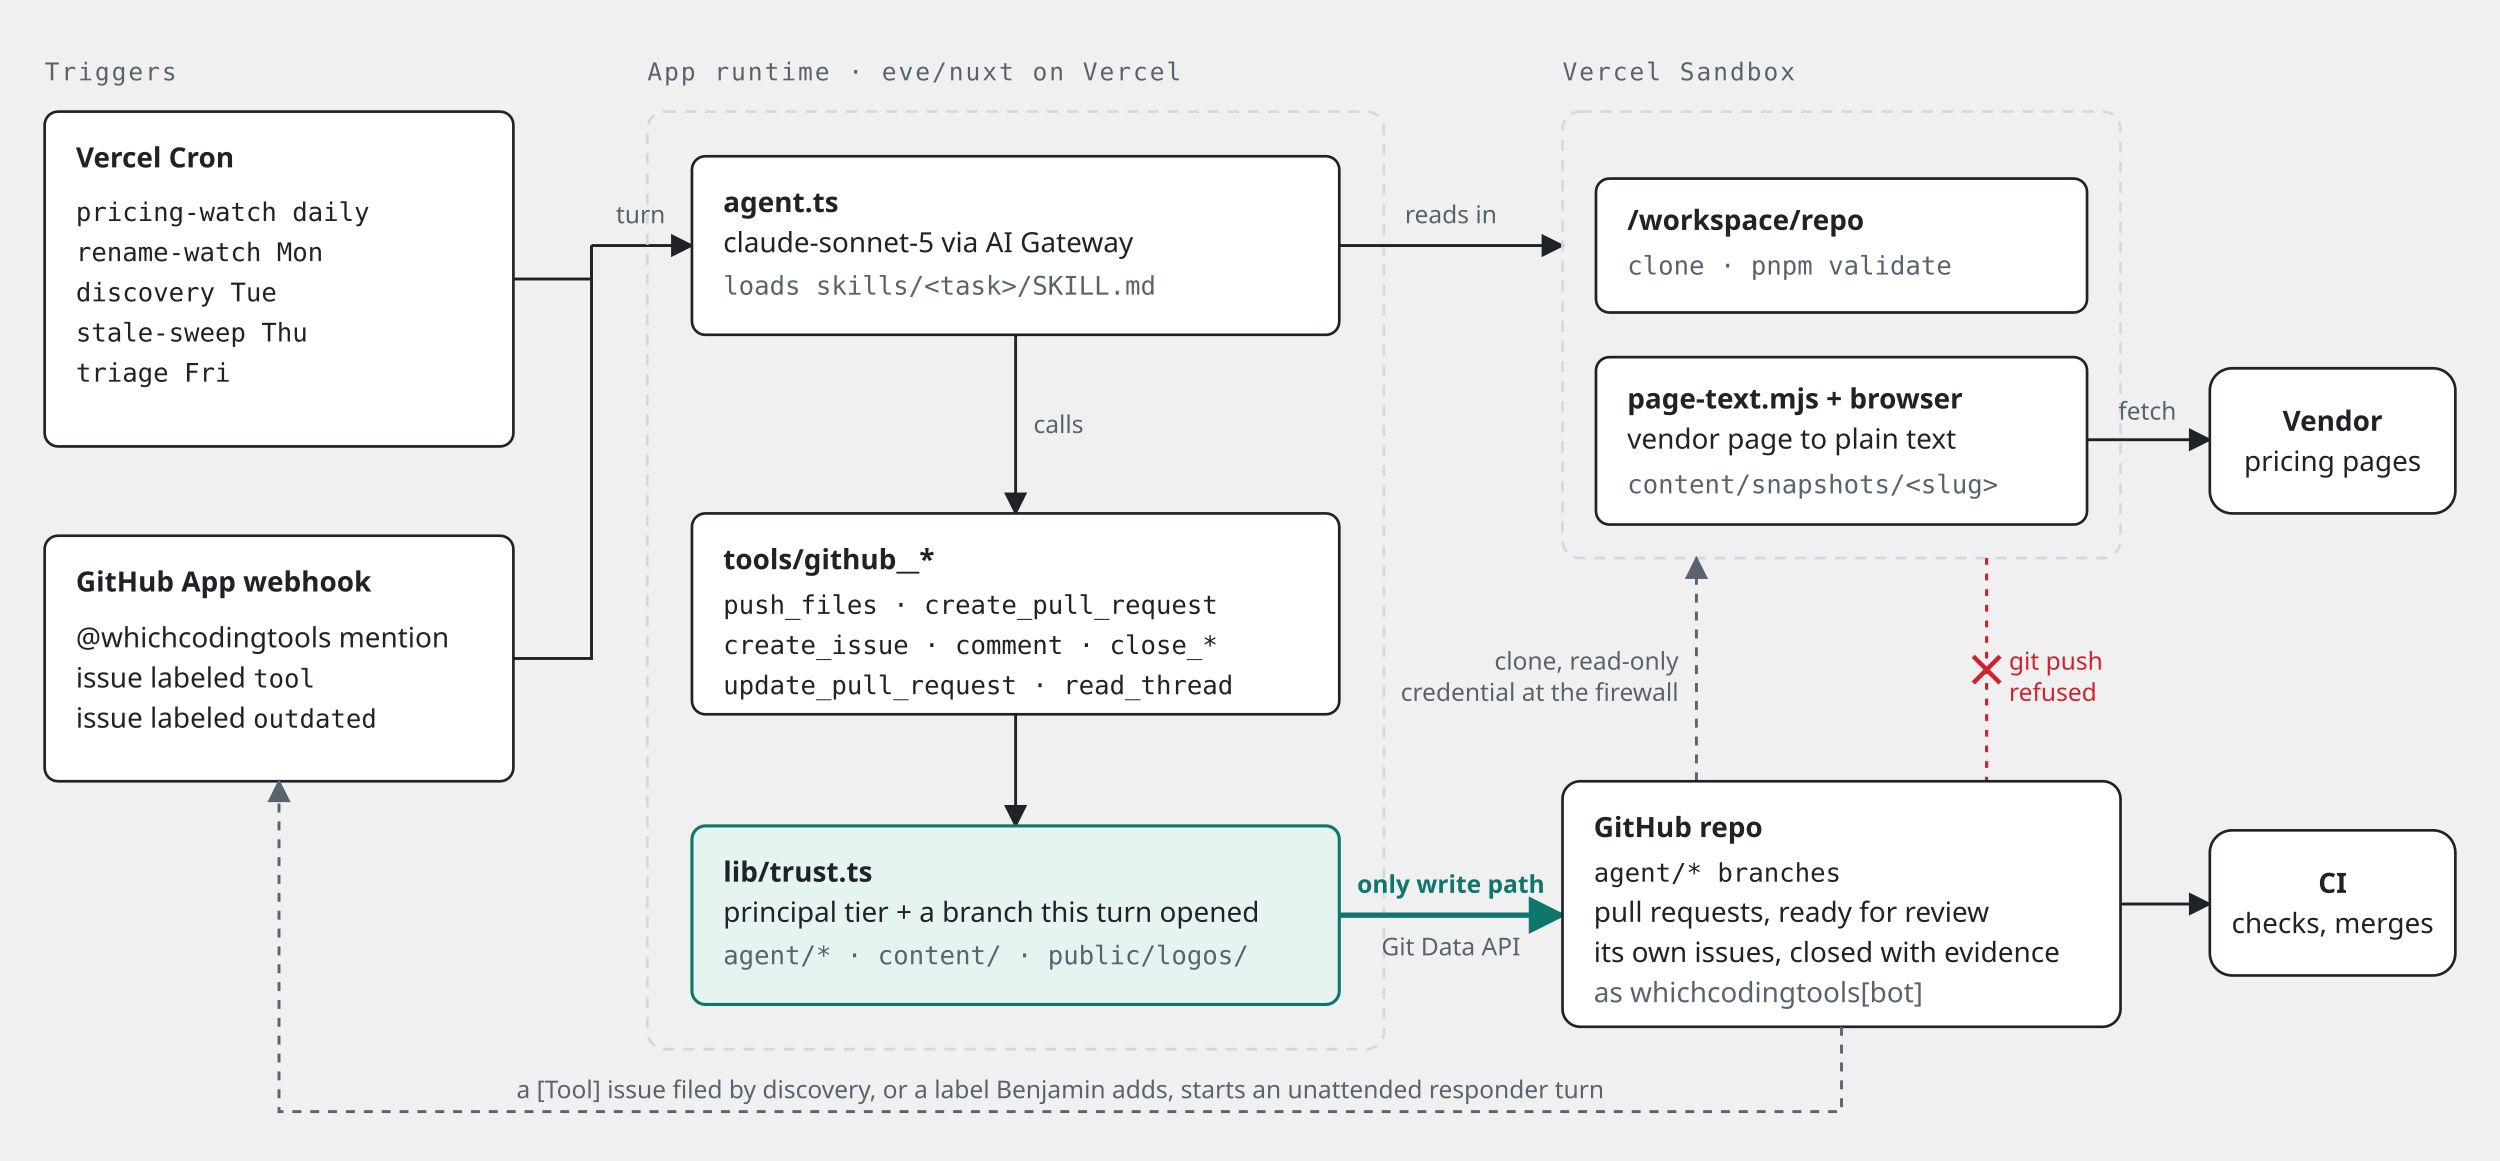
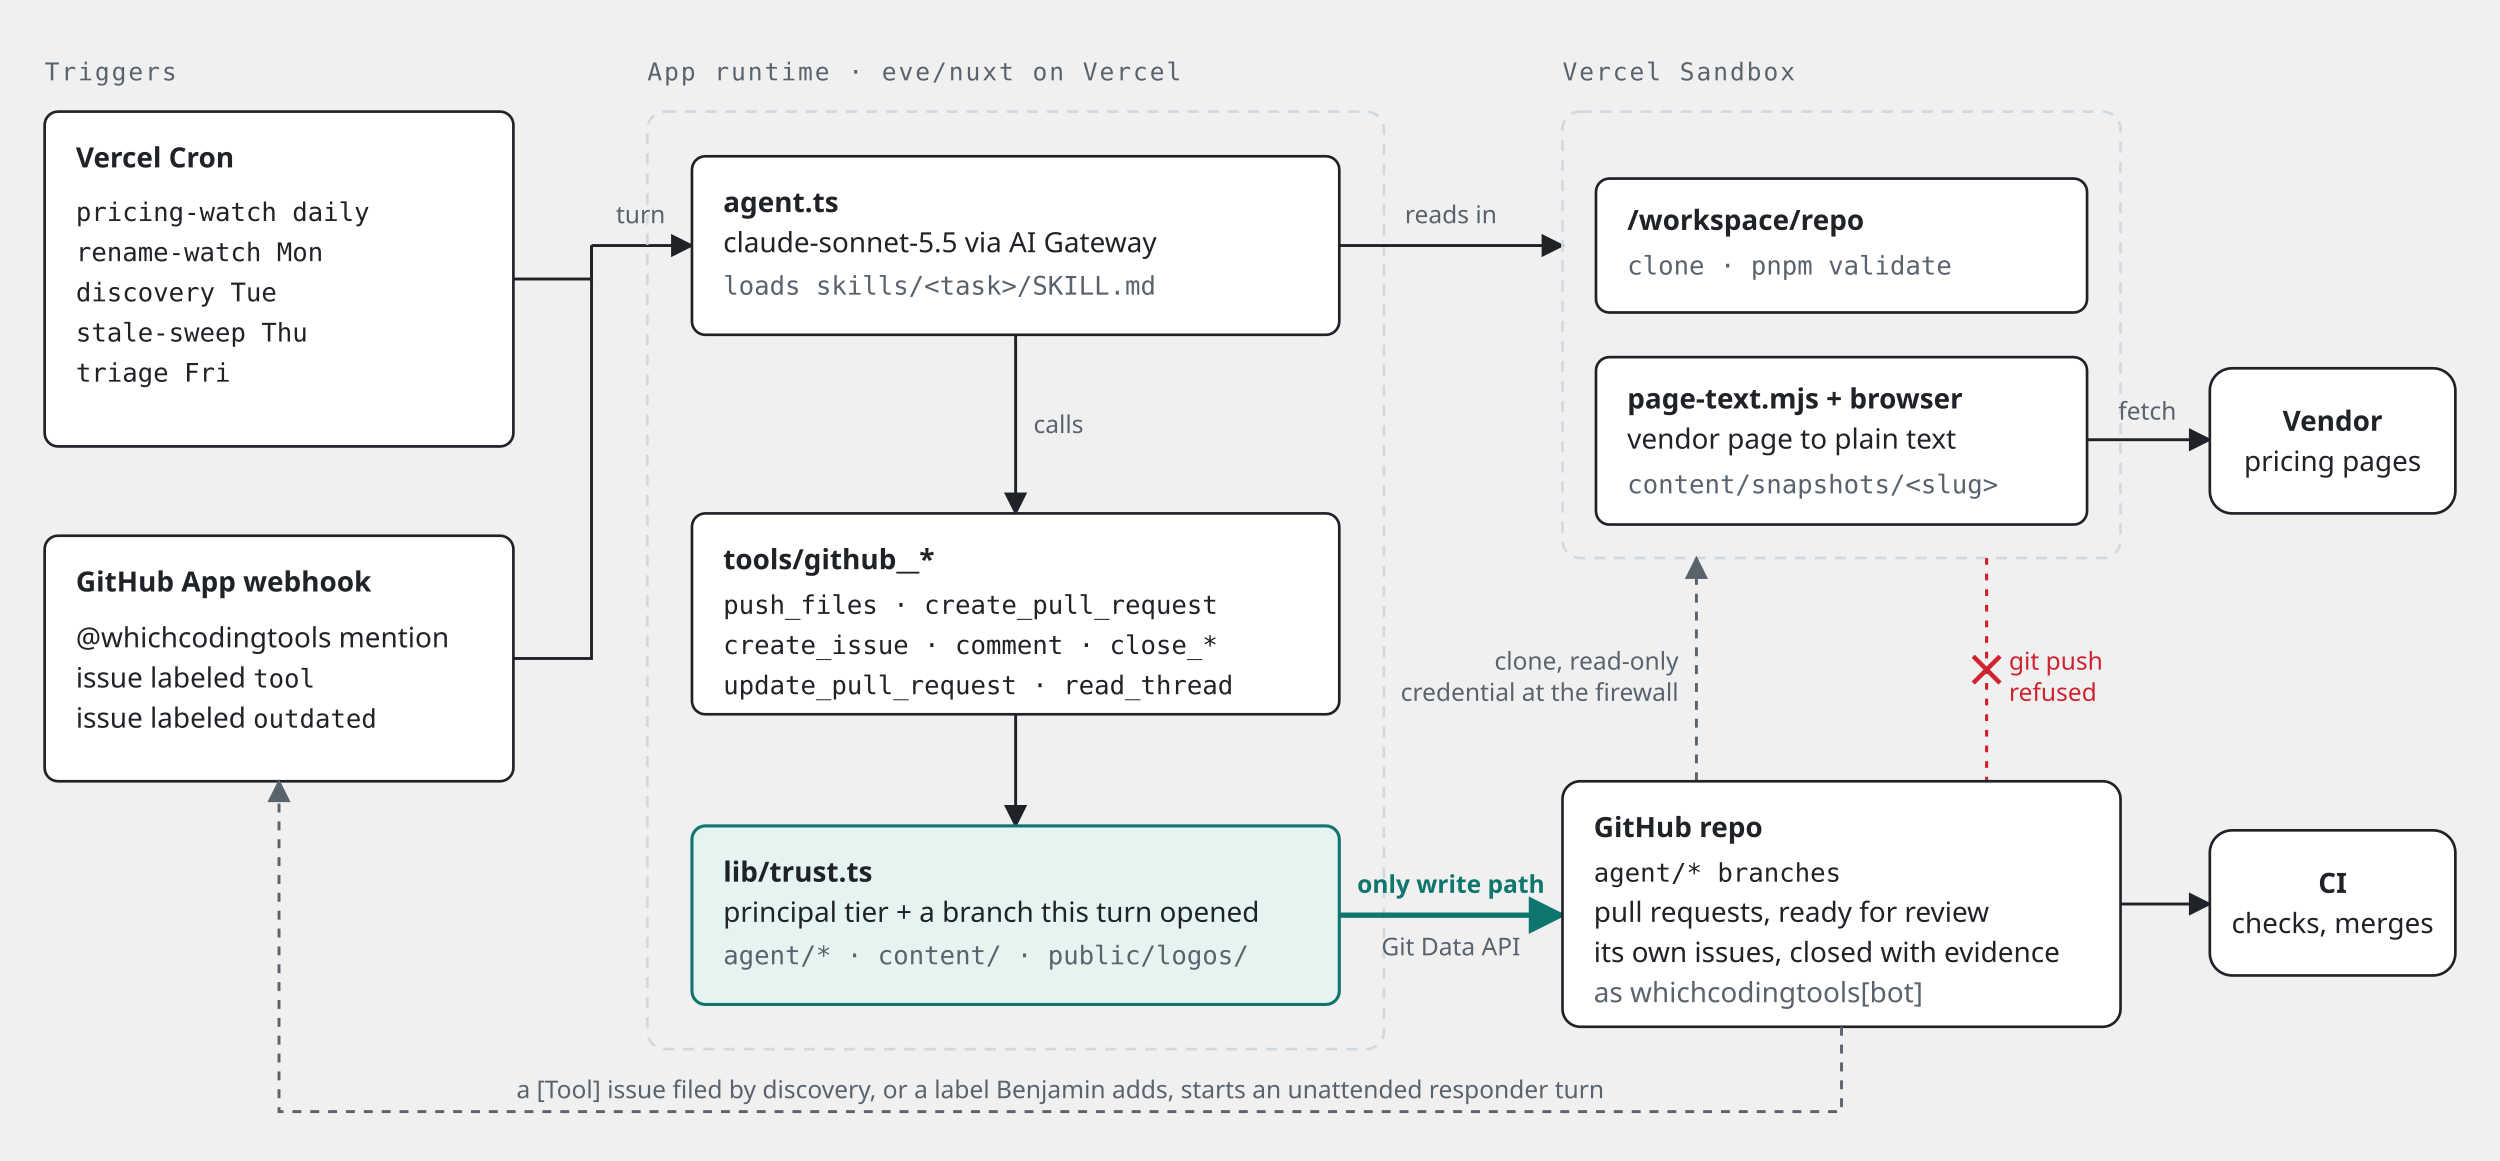
<svg xmlns="http://www.w3.org/2000/svg" viewBox="0 0 1120 520" width="1120" height="520" role="img" aria-label="Triggers start a turn in the app runtime. The agent reads the repo and vendor pages in a Vercel Sandbox whose git push is refused at the firewall. Writes go through the github tools and the trust gate to agent branches, pull requests and issues on GitHub, which CI merges once the checks pass. A Tool issue filed by discovery loops back into the webhook.">
  <style>
    svg { font-family: -apple-system, BlinkMacSystemFont, "Segoe UI", "Noto Sans", Helvetica, Arial, sans-serif; color: #1f2328; }
    .node { fill: #ffffff; stroke: #1f2328; stroke-width: 1.2; }
    .frame { fill: none; stroke: #d1d9e0; stroke-width: 1.2; stroke-dasharray: 5 4; }
    .t { font-size: 12.5px; fill: #1f2328; }
    .b { font-weight: 600; }
    .m { font-family: ui-monospace, SFMono-Regular, "SF Mono", Menlo, Consolas, monospace; font-size: 11.5px; }
    .muted { fill: #59636e; }
    .lbl { font-size: 11px; fill: #59636e; }
    .head { font-family: ui-monospace, SFMono-Regular, "SF Mono", Menlo, Consolas, monospace; font-size: 11px; letter-spacing: 0.08em; text-transform: uppercase; fill: #59636e; }
    .edge { fill: none; stroke: #1f2328; stroke-width: 1.3; }
    .soft { stroke: #59636e; stroke-dasharray: 4 4; }
    .write { stroke: #0f766e; stroke-width: 2.4; }
    .refused { stroke: #cf222e; stroke-width: 1.4; stroke-dasharray: 3 4; }
    .x { stroke: #cf222e; stroke-width: 2; stroke-dasharray: none; }
    .t.write { fill: #0f766e; stroke: none; font-weight: 600; }
    .t.refused { fill: #cf222e; stroke: none; }
    .gate { fill: #e6f4f1; stroke: #0f766e; stroke-width: 1.4; }
  </style>
  <defs>
    <marker id="arrow" viewBox="0 0 10 10" refX="9" refY="5" markerWidth="8" markerHeight="8" orient="auto-start-reverse">
      <path d="M0,0 L10,5 L0,10 z" fill="#1f2328" />
    </marker>
    <marker id="arrow-write" viewBox="0 0 10 10" refX="9" refY="5" markerWidth="7" markerHeight="7" orient="auto-start-reverse">
      <path d="M0,0 L10,5 L0,10 z" fill="#0f766e" />
    </marker>
    <marker id="arrow-soft" viewBox="0 0 10 10" refX="9" refY="5" markerWidth="8" markerHeight="8" orient="auto-start-reverse">
      <path d="M0,0 L10,5 L0,10 z" fill="#59636e" />
    </marker>
  </defs>
  <text class="t head" x="20" y="36">Triggers</text>
  <text class="t head" x="290" y="36">App runtime · eve/nuxt on Vercel</text>
  <text class="t head" x="700" y="36">Vercel Sandbox</text>
  <rect class="node" x="20" y="50" width="210" height="150" rx="6" />
  <text class="t b" x="34" y="75">Vercel Cron</text>
  <text class="t m" x="34" y="99">pricing-watch   daily</text>
  <text class="t m" x="34" y="117">rename-watch   Mon</text>
  <text class="t m" x="34" y="135">discovery      Tue</text>
  <text class="t m" x="34" y="153">stale-sweep    Thu</text>
  <text class="t m" x="34" y="171">triage         Fri</text>
  <rect class="node" x="20" y="240" width="210" height="110" rx="6" />
  <text class="t b" x="34" y="265">GitHub App webhook</text>
  <text class="t" x="34" y="290">@whichcodingtools mention</text>
  <text class="t" x="34" y="308">issue labeled <tspan class="m">tool</tspan>
  </text>
  <text class="t" x="34" y="326">issue labeled <tspan class="m">outdated</tspan>
  </text>
  <path class="edge" d="M230,125 H265 V110" />
  <path class="edge" d="M230,295 H265 V110" />
  <path class="edge" d="M265,110 H310" marker-end="url(#arrow)" />
  <text class="t lbl" x="287" y="100" text-anchor="middle">turn</text>
  <rect class="frame" x="290" y="50" width="330" height="420" rx="8" />
  <rect class="node" x="310" y="70" width="290" height="80" rx="6" />
  <text class="t b" x="324" y="95">agent.ts</text>
-   <text class="t" x="324" y="113">claude-sonnet-5 via AI Gateway</text>
+   <text class="t" x="324" y="113">claude-sonnet-5.5 via AI Gateway</text>
  <text class="t m muted" x="324" y="132">loads skills/&lt;task&gt;/SKILL.md</text>
  <path class="edge" d="M455,150 V230" marker-end="url(#arrow)" />
  <text class="t lbl" x="463" y="194">calls</text>
  <rect class="node" x="310" y="230" width="290" height="90" rx="6" />
  <text class="t b" x="324" y="255">tools/github__*</text>
  <text class="t m" x="324" y="275">push_files · create_pull_request</text>
  <text class="t m" x="324" y="293">create_issue · comment · close_*</text>
  <text class="t m" x="324" y="311">update_pull_request · read_thread</text>
  <path class="edge" d="M455,320 V370" marker-end="url(#arrow)" />
  <rect class="gate" x="310" y="370" width="290" height="80" rx="6" />
  <text class="t b" x="324" y="395">lib/trust.ts</text>
  <text class="t" x="324" y="413">principal tier + a branch this turn opened</text>
  <text class="t m muted" x="324" y="432">agent/* · content/ · public/logos/</text>
  <path class="edge" d="M600,110 H700" marker-end="url(#arrow)" />
  <text class="t lbl" x="650" y="100" text-anchor="middle">reads in</text>
  <rect class="frame" x="700" y="50" width="250" height="200" rx="8" />
  <rect class="node" x="715" y="80" width="220" height="60" rx="6" />
  <text class="t b" x="729" y="103">/workspace/repo</text>
  <text class="t m muted" x="729" y="123">clone · pnpm validate</text>
  <rect class="node" x="715" y="160" width="220" height="75" rx="6" />
  <text class="t b" x="729" y="183">page-text.mjs + browser</text>
  <text class="t" x="729" y="201">vendor page to plain text</text>
  <text class="t m muted" x="729" y="221">content/snapshots/&lt;slug&gt;</text>
  <path class="edge" d="M935,197 H990" marker-end="url(#arrow)" />
  <text class="t lbl" x="962" y="188" text-anchor="middle">fetch</text>
  <rect class="node" x="990" y="165" width="110" height="65" rx="10" />
  <text class="t b" x="1045" y="193" text-anchor="middle">Vendor</text>
  <text class="t" x="1045" y="211" text-anchor="middle">pricing pages</text>
  <path class="edge soft" d="M760,350 V250" marker-end="url(#arrow-soft)" />
  <text class="t lbl" x="752" y="300" text-anchor="end">clone, read-only</text>
  <text class="t lbl" x="752" y="314" text-anchor="end">credential at the firewall</text>
  <path class="edge refused" d="M890,250 V350" />
  <path class="edge x" d="M884,294 L896,306 M896,294 L884,306" />
  <text class="t lbl refused" x="900" y="300">git push</text>
  <text class="t lbl refused" x="900" y="314">refused</text>
  <path class="edge write" d="M600,410 H700" marker-end="url(#arrow-write)" />
  <text class="t lbl write" x="650" y="400" text-anchor="middle">only write path</text>
  <text class="t lbl" x="650" y="428" text-anchor="middle">Git Data API</text>
  <rect class="node" x="700" y="350" width="250" height="110" rx="8" />
  <text class="t b" x="714" y="375">GitHub repo</text>
  <text class="t m" x="714" y="395">agent/* branches</text>
  <text class="t" x="714" y="413">pull requests, ready for review</text>
  <text class="t" x="714" y="431">its own issues, closed with evidence</text>
  <text class="t muted" x="714" y="449">as whichcodingtools[bot]</text>
  <path class="edge" d="M950,405 H990" marker-end="url(#arrow)" />
  <rect class="node" x="990" y="372" width="110" height="65" rx="10" />
  <text class="t b" x="1045" y="400" text-anchor="middle">CI</text>
  <text class="t" x="1045" y="418" text-anchor="middle">checks, merges</text>
  <path class="edge soft" d="M825,460 V498 H125 V350" marker-end="url(#arrow-soft)" />
  <text class="t lbl" x="475" y="492" text-anchor="middle">a [Tool] issue filed by discovery, or a label Benjamin adds, starts an unattended responder turn</text>
</svg>
